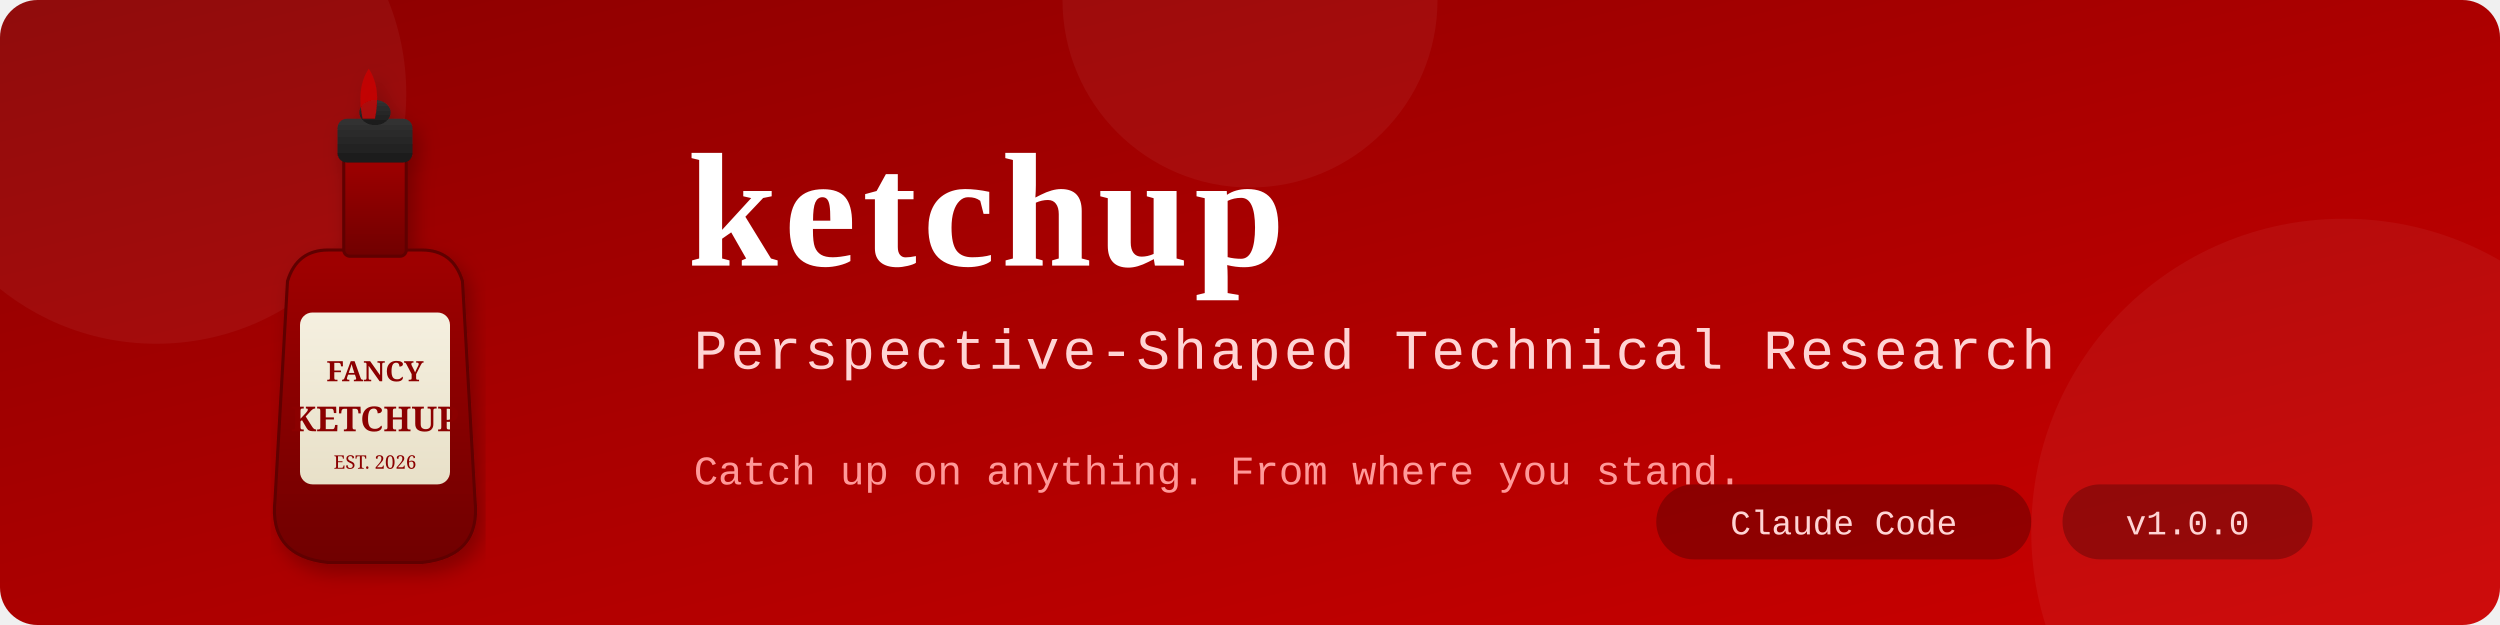
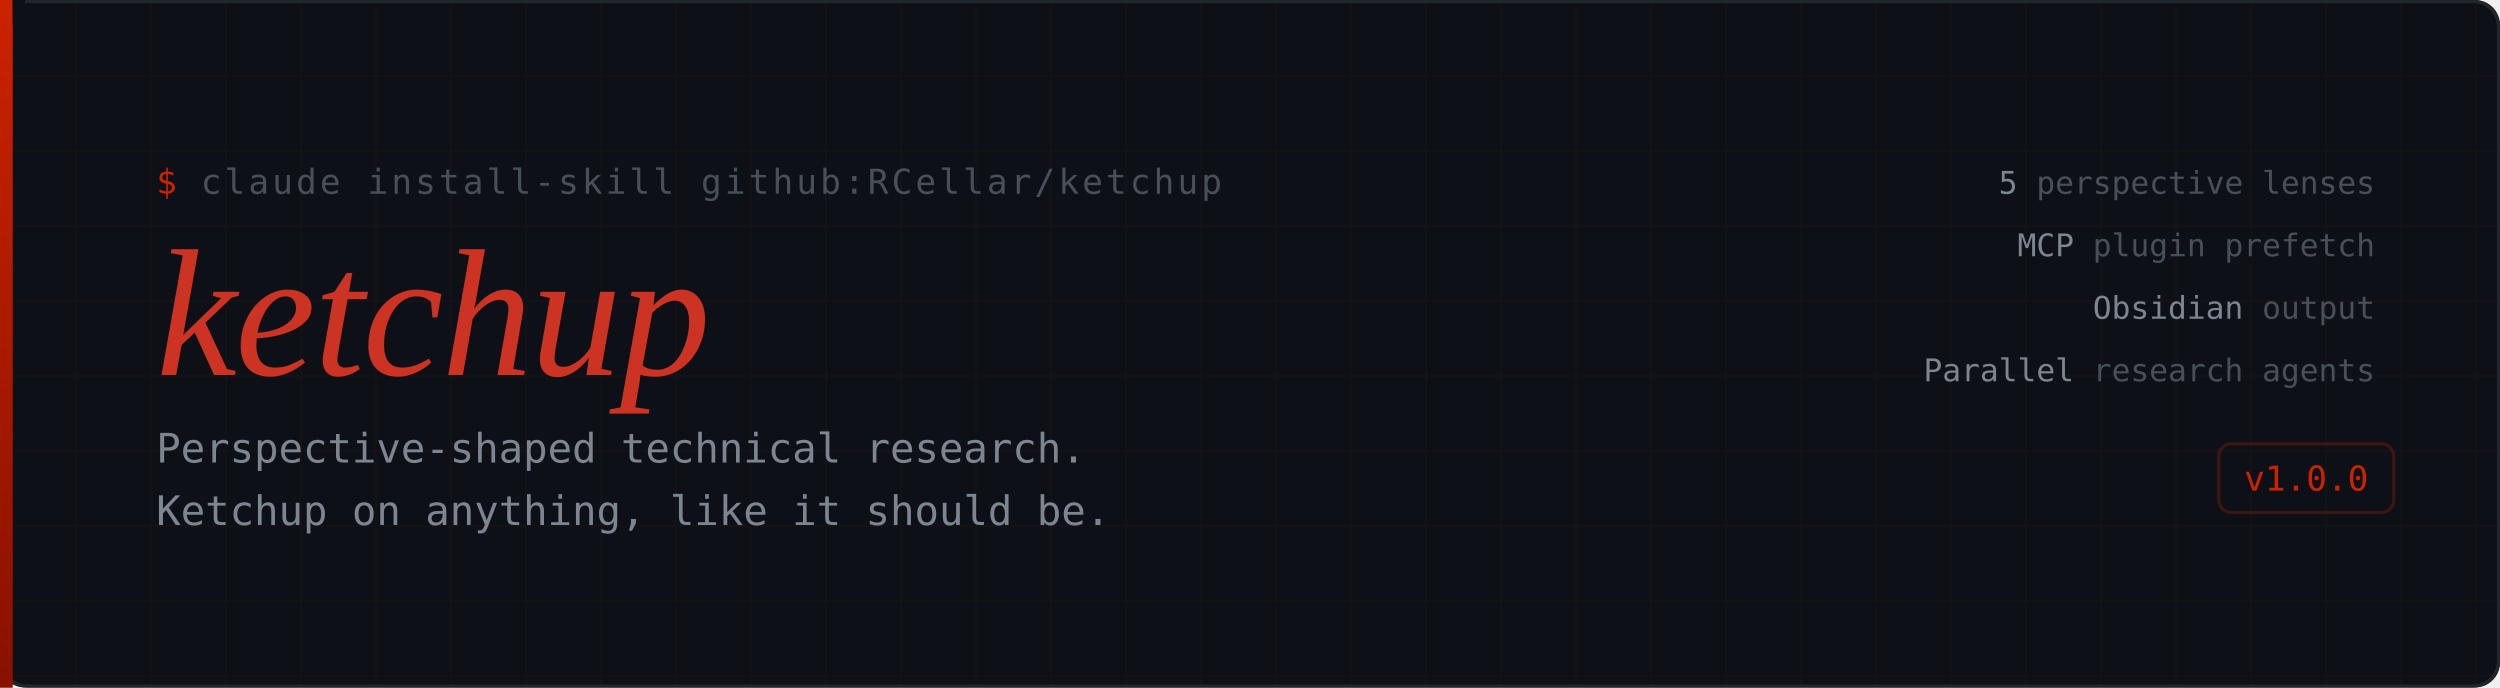
- <svg xmlns="http://www.w3.org/2000/svg" viewBox="0 0 800 200">
+ <svg xmlns="http://www.w3.org/2000/svg" viewBox="0 0 800 220">
  <defs>
-     <linearGradient id="bg" x1="0%" y1="0%" x2="100%" y2="100%">
-       <stop offset="0%" style="stop-color:#8B0000;stop-opacity:1" />
-       <stop offset="100%" style="stop-color:#CC0000;stop-opacity:1" />
+     <linearGradient id="accent" x1="0" y1="0" x2="0" y2="1">
+       <stop offset="0%" stop-color="#cc2200" />
+       <stop offset="100%" stop-color="#881100" />
    </linearGradient>
-     <linearGradient id="bottle" x1="0%" y1="0%" x2="0%" y2="100%">
-       <stop offset="0%" style="stop-color:#A00000;stop-opacity:1" />
-       <stop offset="100%" style="stop-color:#700000;stop-opacity:1" />
-     </linearGradient>
-     <linearGradient id="label" x1="0%" y1="0%" x2="0%" y2="100%">
-       <stop offset="0%" style="stop-color:#F5F0E0;stop-opacity:1" />
-       <stop offset="100%" style="stop-color:#E8E0C8;stop-opacity:1" />
-     </linearGradient>
-     <linearGradient id="cap" x1="0%" y1="0%" x2="0%" y2="100%">
-       <stop offset="0%" style="stop-color:#333333;stop-opacity:1" />
-       <stop offset="100%" style="stop-color:#1a1a1a;stop-opacity:1" />
-     </linearGradient>
-     <filter id="shadow" x="-5%" y="-5%" width="110%" height="115%">
-       <feDropShadow dx="2" dy="3" stdDeviation="3" flood-color="#00000040" />
-     </filter>
+     <pattern id="grid" width="24" height="24" patternUnits="userSpaceOnUse">
+       <path d="M 24 0 L 0 0 0 24" fill="none" stroke="rgba(200,30,30,0.04)" stroke-width="1" />
+     </pattern>
  </defs>
-   <rect width="800" height="200" rx="12" fill="url(#bg)" />
-   <g opacity="0.05">
-     <circle cx="50" cy="30" r="80" fill="white" />
-     <circle cx="750" cy="170" r="100" fill="white" />
-     <circle cx="400" cy="0" r="60" fill="white" />
-   </g>
-   <g transform="translate(80, 20)" filter="url(#shadow)">
-     <path d="M25,60 Q15,60 12,70 L8,140 Q6,158 25,160 L55,160 Q74,158 72,140 L68,70 Q65,60 55,60 Z" fill="url(#bottle)" stroke="#600000" stroke-width="1" />
-     <rect x="30" y="30" width="20" height="32" rx="2" fill="url(#bottle)" stroke="#600000" stroke-width="1" />
-     <rect x="28" y="18" width="24" height="14" rx="3" fill="url(#cap)" />
-     <rect x="35" y="12" width="10" height="8" rx="5" fill="url(#cap)" />
-     <rect x="16" y="80" width="48" height="55" rx="4" fill="url(#label)" />
-     <text x="40" y="102" font-family="Georgia, serif" font-size="9" font-weight="bold" fill="#8B0000" text-anchor="middle">FANCY</text>
-     <text x="40" y="118" font-family="Georgia, serif" font-size="11" font-weight="bold" fill="#8B0000" text-anchor="middle">KETCHUP</text>
-     <text x="40" y="130" font-family="Georgia, serif" font-size="6" fill="#8B0000" text-anchor="middle">EST. 2026</text>
-     <path d="M36,18 Q34,8 38,2 Q42,8 40,18" fill="#CC0000" opacity="0.8" />
-   </g>
-   <text x="220" y="85" font-family="Georgia, 'Times New Roman', serif" font-size="52" font-weight="bold" fill="#FFFFFF" letter-spacing="2">ketchup</text>
-   <text x="222" y="118" font-family="'Courier New', monospace" font-size="18" fill="#FFD4D4" letter-spacing="1">Perspective-Shaped Technical Research</text>
-   <text x="222" y="155" font-family="'Courier New', monospace" font-size="13" fill="#FF9999">Catch up on anything. From where you stand.</text>
-   <g transform="translate(660, 155)">
-     <rect width="80" height="24" rx="12" fill="#00000040" />
-     <text x="40" y="16" font-family="'Courier New', monospace" font-size="11" fill="#FFD4D4" text-anchor="middle">v1.0.0</text>
-   </g>
-   <g transform="translate(530, 155)">
-     <rect width="120" height="24" rx="12" fill="#00000040" />
-     <text x="60" y="16" font-family="'Courier New', monospace" font-size="11" fill="#FFD4D4" text-anchor="middle">Claude Code</text>
-   </g>
+   <rect width="800" height="220" rx="8" fill="#0d1117" />
+   <rect width="800" height="220" rx="8" fill="url(#grid)" />
+   <rect x="0.5" y="0.5" width="799" height="219" rx="8" fill="none" stroke="#21262d" stroke-width="1" />
+   <rect x="0" y="0" width="4" height="220" fill="url(#accent)" rx="0" />
+   <rect x="0" y="0" width="8" height="8" fill="#0d1117" />
+   <rect x="0" y="0" width="4" height="220" fill="url(#accent)" />
+   <text x="50" y="62" font-family="'JetBrains Mono', 'SF Mono', 'Fira Code', monospace" font-size="11" font-weight="300" fill="#484f58" letter-spacing="1">
+     <tspan fill="#cc2200">$</tspan> claude install-skill github:RCellar/ketchup
+   </text>
+   <text x="50" y="120" font-family="'Instrument Serif', 'Georgia', 'Times New Roman', serif" font-size="58" font-weight="400" fill="#e6edf3" letter-spacing="-0.5">
+     <tspan font-style="italic" fill="#cc3322">ketchup</tspan>
+   </text>
+   <text x="50" y="148" font-family="'JetBrains Mono', 'SF Mono', 'Fira Code', monospace" font-size="13" font-weight="300" fill="#7d8590">
+     Perspective-shaped technical research.
+   </text>
+   <text x="50" y="168" font-family="'JetBrains Mono', 'SF Mono', 'Fira Code', monospace" font-size="13" font-weight="300" fill="#7d8590">
+     Ketchup on anything, like it should be.
+   </text>
+   <text x="760" y="62" font-family="'JetBrains Mono', 'SF Mono', monospace" font-size="10" fill="#484f58" text-anchor="end">
+     <tspan font-weight="500" fill="#7d8590">5</tspan> perspective lenses
+   </text>
+   <text x="760" y="82" font-family="'JetBrains Mono', 'SF Mono', monospace" font-size="10" fill="#484f58" text-anchor="end">
+     <tspan font-weight="500" fill="#7d8590">MCP</tspan> plugin prefetch
+   </text>
+   <text x="760" y="102" font-family="'JetBrains Mono', 'SF Mono', monospace" font-size="10" fill="#484f58" text-anchor="end">
+     <tspan font-weight="500" fill="#7d8590">Obsidian</tspan> output
+   </text>
+   <text x="760" y="122" font-family="'JetBrains Mono', 'SF Mono', monospace" font-size="10" fill="#484f58" text-anchor="end">
+     <tspan font-weight="500" fill="#7d8590">Parallel</tspan> research agents
+   </text>
+   <rect x="710" y="142" width="56" height="22" rx="4" fill="none" stroke="#cc220040" stroke-width="1" />
+   <text x="738" y="157" font-family="'JetBrains Mono', 'SF Mono', monospace" font-size="11" fill="#cc2200" text-anchor="middle">v1.0.0</text>
</svg>
